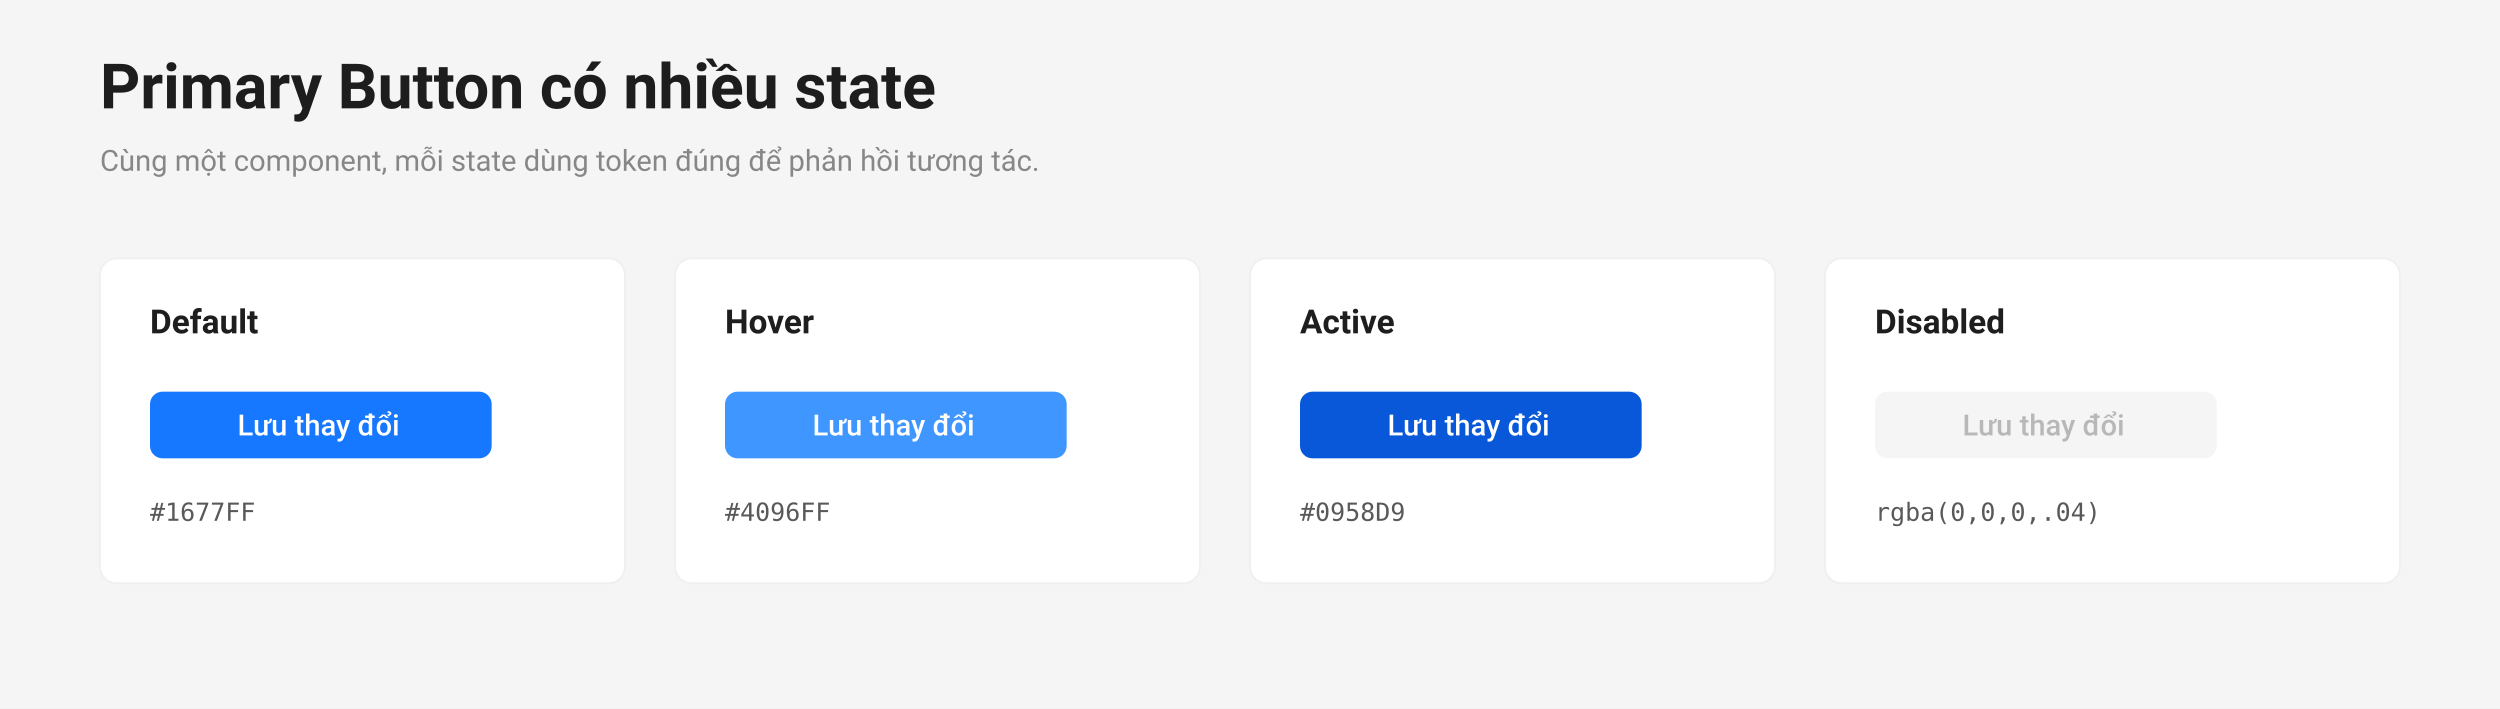
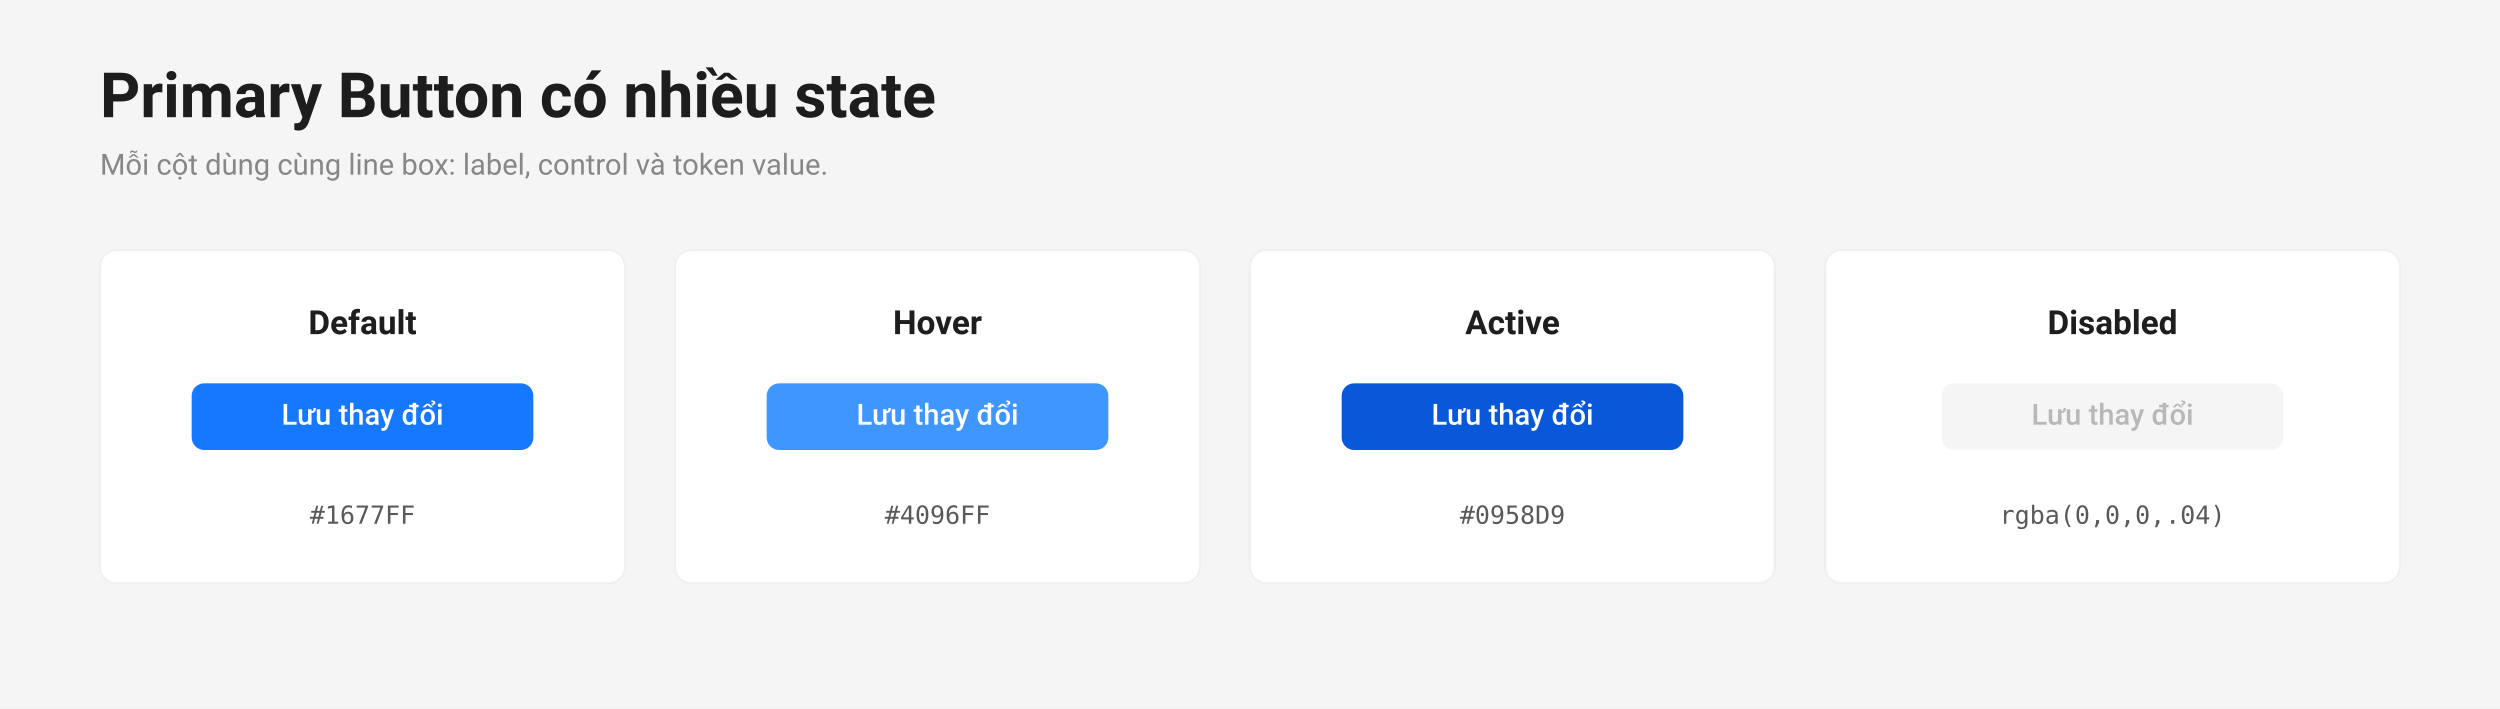
<svg xmlns="http://www.w3.org/2000/svg" width="1200" height="340" viewBox="0 0 1200 340" role="img" aria-labelledby="t d">
-   <style>text{font-family:-apple-system,BlinkMacSystemFont,'Segoe UI',Roboto,'Helvetica Neue',Arial,'Noto Sans',sans-serif}.h{font-size:30px;font-weight:600;fill:rgba(0,0,0,.88)}.sub{font-size:14px;fill:rgba(0,0,0,.45)}.label{font-size:12px;font-weight:500;fill:rgba(0,0,0,.65)}.title{font-size:16px;font-weight:600;fill:rgba(0,0,0,.88)}.mono{font-family:ui-monospace,SFMono-Regular,Menlo,Monaco,Consolas,monospace;font-size:12px;fill:rgba(0,0,0,.65)}</style>
+   <style>text{font-family:-apple-system,BlinkMacSystemFont,'Segoe UI',Roboto,'Helvetica Neue',Arial,'Noto Sans',sans-serif;dominant-baseline:middle}.h{font-size:30px;font-weight:600;fill:rgba(0,0,0,.88)}.sub{font-size:14px;fill:rgba(0,0,0,.45)}.title{font-size:16px;font-weight:600;fill:rgba(0,0,0,.88)}.mono{font-family:ui-monospace,SFMono-Regular,Menlo,Monaco,Consolas,monospace;font-size:12px;fill:rgba(0,0,0,.65)}</style>
  <rect width="1200" height="340" fill="#f5f5f5" />
-   <text class="h" x="48" y="52">Primary Button có nhiều state</text>
-   <text class="sub" x="48" y="82">Cùng một component, mỗi state dùng token đúng để phản hồi tương tác.</text>
-   <g transform="translate(48 124)">
-     <rect width="252" height="156" rx="8" fill="#fff" stroke="#f0f0f0" />
-     <text class="title" x="24" y="36">Default</text>
-     <rect x="24" y="64" width="164" height="32" rx="6" fill="#1677ff" />
-     <text x="66" y="85" font-size="14" font-weight="500" fill="#fff">Lưu thay đổi</text>
-     <text class="mono" x="24" y="126">#1677FF</text>
+   <text class="h" x="48" y="48">Primary Button có nhiều state</text>
+   <text class="sub" x="48" y="80">Mỗi cột dùng cùng line box: label, control và token value.</text>
+   <g>
+     <rect x="48" y="120" width="252" height="160" rx="8" fill="#fff" stroke="#f0f0f0" />
+     <text class="title" text-anchor="middle" x="174" y="156">Default</text>
+     <rect x="92" y="184" width="164" height="32" rx="6" fill="#1677ff" />
+     <text text-anchor="middle" x="174" y="200" font-size="14" font-weight="500" fill="#fff">Lưu thay đổi</text>
+     <text class="mono" text-anchor="middle" x="174" y="248">#1677FF</text>
  </g>
-   <g transform="translate(324 124)">
-     <rect width="252" height="156" rx="8" fill="#fff" stroke="#f0f0f0" />
-     <text class="title" x="24" y="36">Hover</text>
-     <rect x="24" y="64" width="164" height="32" rx="6" fill="#4096ff" />
-     <text x="66" y="85" font-size="14" font-weight="500" fill="#fff">Lưu thay đổi</text>
-     <text class="mono" x="24" y="126">#4096FF</text>
+   <g>
+     <rect x="324" y="120" width="252" height="160" rx="8" fill="#fff" stroke="#f0f0f0" />
+     <text class="title" text-anchor="middle" x="450" y="156">Hover</text>
+     <rect x="368" y="184" width="164" height="32" rx="6" fill="#4096ff" />
+     <text text-anchor="middle" x="450" y="200" font-size="14" font-weight="500" fill="#fff">Lưu thay đổi</text>
+     <text class="mono" text-anchor="middle" x="450" y="248">#4096FF</text>
  </g>
-   <g transform="translate(600 124)">
-     <rect width="252" height="156" rx="8" fill="#fff" stroke="#f0f0f0" />
-     <text class="title" x="24" y="36">Active</text>
-     <rect x="24" y="64" width="164" height="32" rx="6" fill="#0958d9" />
-     <text x="66" y="85" font-size="14" font-weight="500" fill="#fff">Lưu thay đổi</text>
-     <text class="mono" x="24" y="126">#0958D9</text>
+   <g>
+     <rect x="600" y="120" width="252" height="160" rx="8" fill="#fff" stroke="#f0f0f0" />
+     <text class="title" text-anchor="middle" x="726" y="156">Active</text>
+     <rect x="644" y="184" width="164" height="32" rx="6" fill="#0958d9" />
+     <text text-anchor="middle" x="726" y="200" font-size="14" font-weight="500" fill="#fff">Lưu thay đổi</text>
+     <text class="mono" text-anchor="middle" x="726" y="248">#0958D9</text>
  </g>
-   <g transform="translate(876 124)">
-     <rect width="276" height="156" rx="8" fill="#fff" stroke="#f0f0f0" />
-     <text class="title" x="24" y="36">Disabled</text>
-     <rect x="24" y="64" width="164" height="32" rx="6" fill="rgba(0,0,0,.04)" />
-     <text x="66" y="85" font-size="14" font-weight="500" fill="rgba(0,0,0,.25)">Lưu thay đổi</text>
-     <text class="mono" x="24" y="126">rgba(0,0,0,.04)</text>
+   <g>
+     <rect x="876" y="120" width="276" height="160" rx="8" fill="#fff" stroke="#f0f0f0" />
+     <text class="title" text-anchor="middle" x="1014" y="156">Disabled</text>
+     <rect x="932" y="184" width="164" height="32" rx="6" fill="rgba(0,0,0,.04)" />
+     <text text-anchor="middle" x="1014" y="200" font-size="14" font-weight="500" fill="rgba(0,0,0,.25)">Lưu thay đổi</text>
+     <text class="mono" text-anchor="middle" x="1014" y="248">rgba(0,0,0,.04)</text>
  </g>
</svg>
